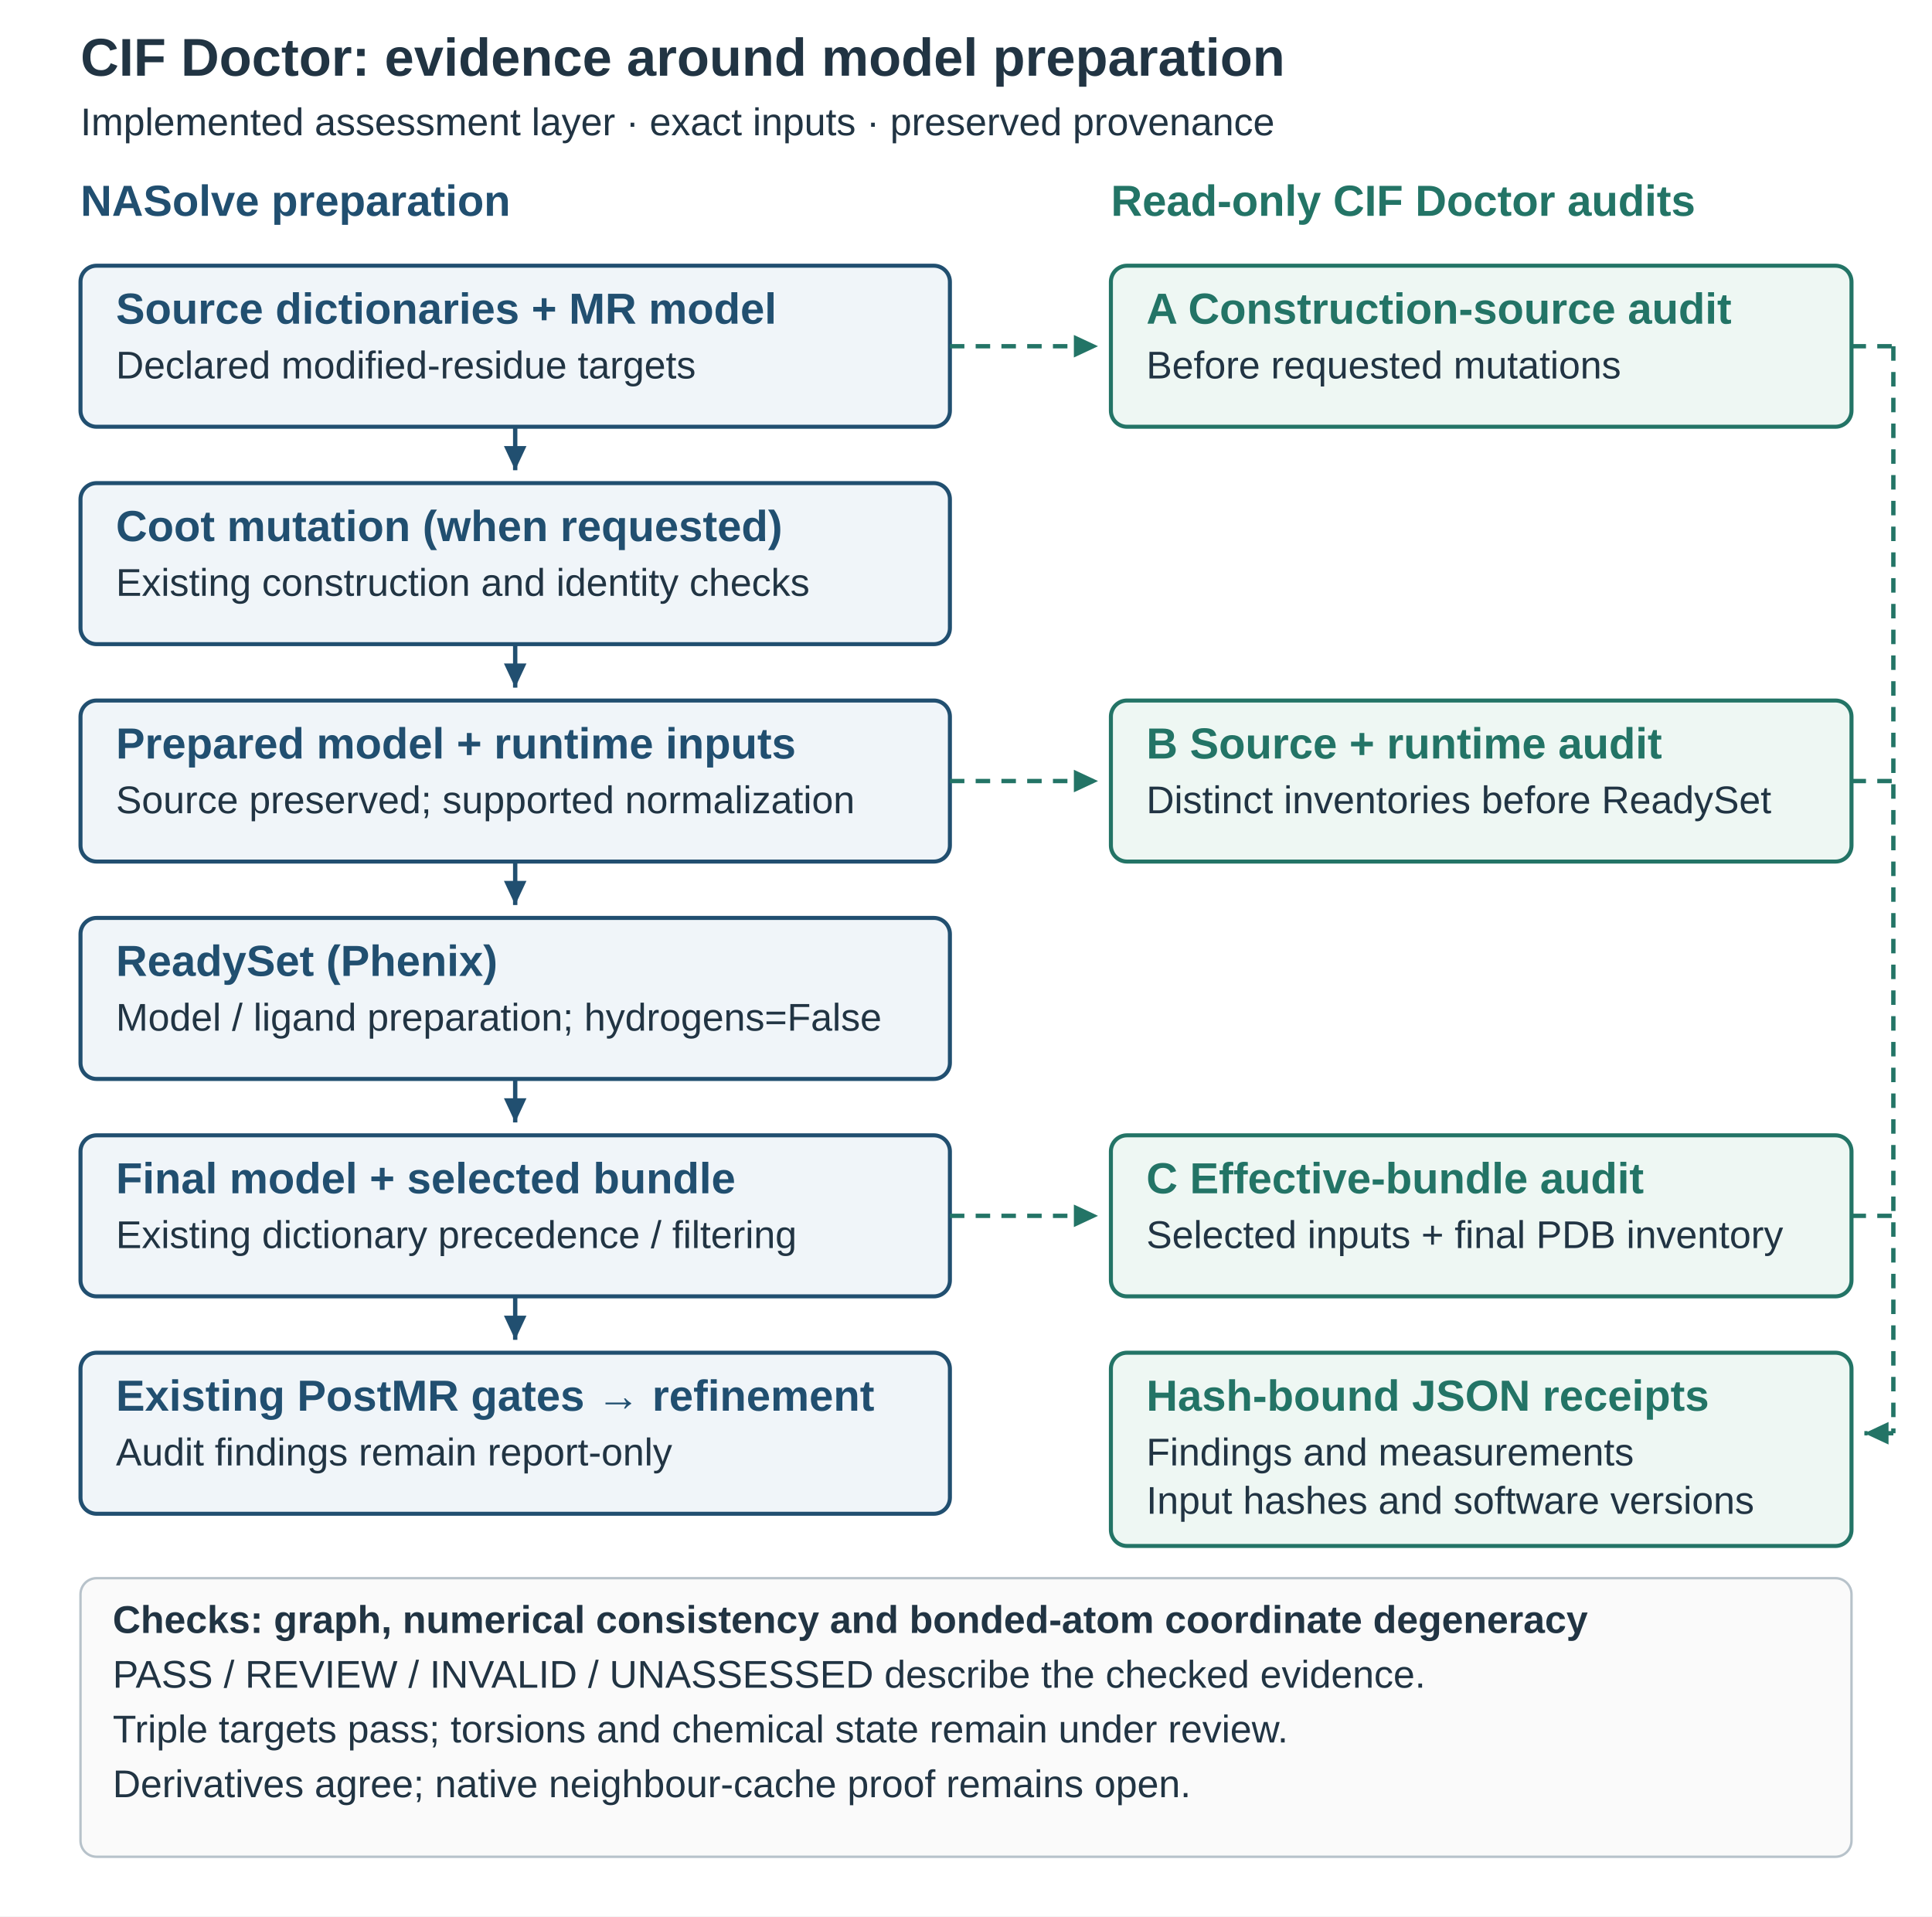
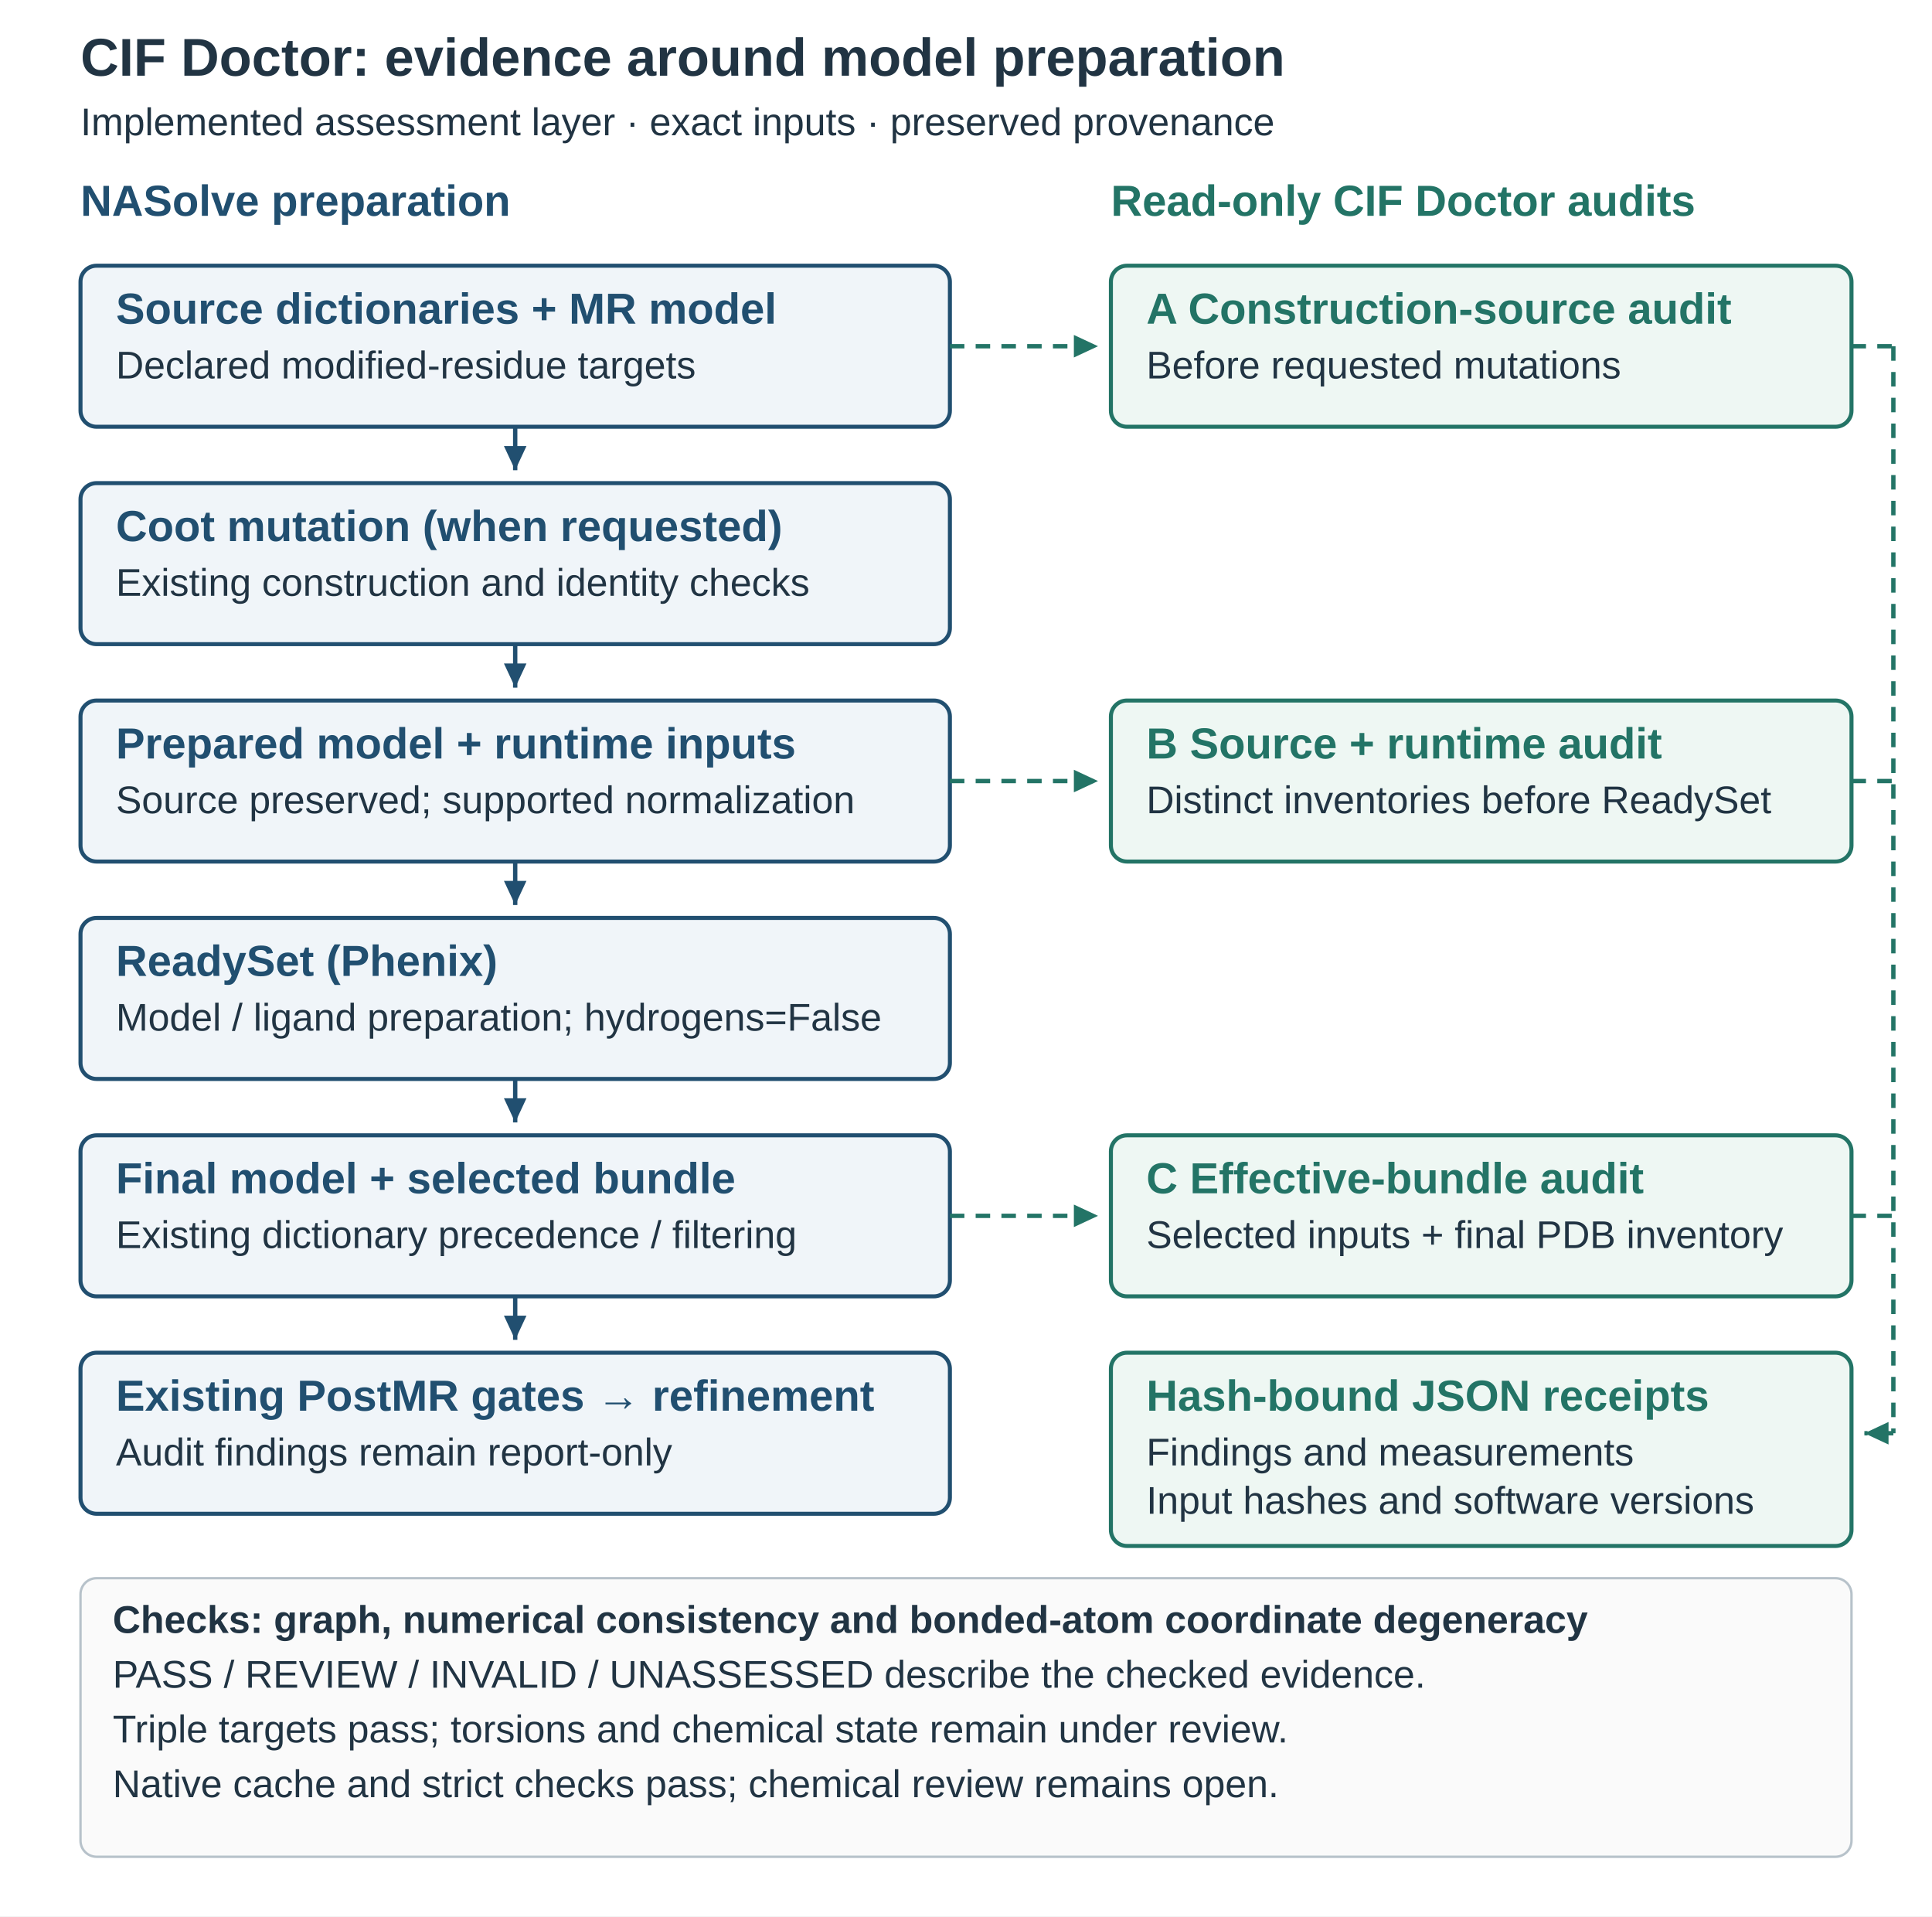
<svg xmlns="http://www.w3.org/2000/svg" width="180mm" height="178.5mm" viewBox="0 0 1200 1190" role="img" aria-labelledby="title description">
  <rect width="1200" height="1190" fill="white" />
  <text x="50" y="47" font-family="Arial, Helvetica, sans-serif" font-size="33" font-weight="bold" fill="#213443" text-anchor="start">CIF Doctor: evidence around model preparation</text>
  <text x="50" y="84" font-family="Arial, Helvetica, sans-serif" font-size="24" font-weight="normal" fill="#213443" text-anchor="start">Implemented assessment layer · exact inputs · preserved provenance</text>
  <text x="50" y="134" font-family="Arial, Helvetica, sans-serif" font-size="27" font-weight="bold" fill="#214f70" text-anchor="start">NASolve preparation</text>
  <text x="690" y="134" font-family="Arial, Helvetica, sans-serif" font-size="27" font-weight="bold" fill="#237466" text-anchor="start">Read-only CIF Doctor audits</text>
  <g id="source-inputs">
    <rect x="50" y="165" width="540" height="100" rx="10" fill="#f0f5f9" stroke="#214f70" stroke-width="2.5" />
    <text x="72" y="201" font-family="Arial, Helvetica, sans-serif" font-size="27" font-weight="bold" fill="#214f70" text-anchor="start">Source dictionaries + MR model</text>
    <text x="72" y="235" font-family="Arial, Helvetica, sans-serif" font-size="24" font-weight="normal" fill="#213443" text-anchor="start">Declared modified-residue targets</text>
  </g>
  <g id="coot-mutation">
    <rect x="50" y="300" width="540" height="100" rx="10" fill="#f0f5f9" stroke="#214f70" stroke-width="2.5" />
    <text x="72" y="336" font-family="Arial, Helvetica, sans-serif" font-size="27" font-weight="bold" fill="#214f70" text-anchor="start">Coot mutation (when requested)</text>
    <text x="72" y="370" font-family="Arial, Helvetica, sans-serif" font-size="24" font-weight="normal" fill="#213443" text-anchor="start">Existing construction and identity checks</text>
  </g>
  <g id="prepared-inputs">
    <rect x="50" y="435" width="540" height="100" rx="10" fill="#f0f5f9" stroke="#214f70" stroke-width="2.5" />
    <text x="72" y="471" font-family="Arial, Helvetica, sans-serif" font-size="27" font-weight="bold" fill="#214f70" text-anchor="start">Prepared model + runtime inputs</text>
    <text x="72" y="505" font-family="Arial, Helvetica, sans-serif" font-size="24" font-weight="normal" fill="#213443" text-anchor="start">Source preserved; supported normalization</text>
  </g>
  <g id="readyset">
    <rect x="50" y="570" width="540" height="100" rx="10" fill="#f0f5f9" stroke="#214f70" stroke-width="2.5" />
    <text x="72" y="606" font-family="Arial, Helvetica, sans-serif" font-size="27" font-weight="bold" fill="#214f70" text-anchor="start">ReadySet (Phenix)</text>
    <text x="72" y="640" font-family="Arial, Helvetica, sans-serif" font-size="24" font-weight="normal" fill="#213443" text-anchor="start">Model / ligand preparation; hydrogens=False</text>
  </g>
  <g id="effective-inputs">
    <rect x="50" y="705" width="540" height="100" rx="10" fill="#f0f5f9" stroke="#214f70" stroke-width="2.5" />
    <text x="72" y="741" font-family="Arial, Helvetica, sans-serif" font-size="27" font-weight="bold" fill="#214f70" text-anchor="start">Final model + selected bundle</text>
    <text x="72" y="775" font-family="Arial, Helvetica, sans-serif" font-size="24" font-weight="normal" fill="#213443" text-anchor="start">Existing dictionary precedence / filtering</text>
  </g>
  <g id="postmr-gates">
    <rect x="50" y="840" width="540" height="100" rx="10" fill="#f0f5f9" stroke="#214f70" stroke-width="2.5" />
    <text x="72" y="876" font-family="Arial, Helvetica, sans-serif" font-size="27" font-weight="bold" fill="#214f70" text-anchor="start">Existing PostMR gates → refinement</text>
    <text x="72" y="910" font-family="Arial, Helvetica, sans-serif" font-size="24" font-weight="normal" fill="#213443" text-anchor="start">Audit findings remain report-only</text>
  </g>
  <g id="preparation-flow-0">
    <path d="M 320.0 265.0 L 320.0 292.0" fill="none" stroke="#214f70" stroke-width="2.7" />
    <polygon points="320.0,292.0 313.0,277.0 327.0,277.0" fill="#214f70" />
  </g>
  <g id="preparation-flow-1">
    <path d="M 320.0 400.0 L 320.0 427.0" fill="none" stroke="#214f70" stroke-width="2.7" />
    <polygon points="320.0,427.0 313.0,412.0 327.0,412.0" fill="#214f70" />
  </g>
  <g id="preparation-flow-2">
    <path d="M 320.0 535.0 L 320.0 562.0" fill="none" stroke="#214f70" stroke-width="2.7" />
    <polygon points="320.0,562.0 313.0,547.0 327.0,547.0" fill="#214f70" />
  </g>
  <g id="preparation-flow-3">
    <path d="M 320.0 670.0 L 320.0 697.0" fill="none" stroke="#214f70" stroke-width="2.7" />
    <polygon points="320.0,697.0 313.0,682.0 327.0,682.0" fill="#214f70" />
  </g>
  <g id="preparation-flow-4">
    <path d="M 320.0 805.0 L 320.0 832.0" fill="none" stroke="#214f70" stroke-width="2.7" />
    <polygon points="320.0,832.0 313.0,817.0 327.0,817.0" fill="#214f70" />
  </g>
  <g id="mutation-audit">
    <rect x="690" y="165" width="460" height="100" rx="10" fill="#eef7f3" stroke="#237466" stroke-width="2.5" />
    <text x="712" y="201" font-family="Arial, Helvetica, sans-serif" font-size="27" font-weight="bold" fill="#237466" text-anchor="start">A  Construction-source audit</text>
    <text x="712" y="235" font-family="Arial, Helvetica, sans-serif" font-size="24" font-weight="normal" fill="#213443" text-anchor="start">Before requested mutations</text>
  </g>
  <g id="audit-branch-mutation-audit">
    <path d="M 590.0 215.0 L 599.0 215.0" fill="none" stroke="#237466" stroke-width="2.7" />
    <path d="M 606.0 215.0 L 615.0 215.0" fill="none" stroke="#237466" stroke-width="2.7" />
    <path d="M 622.0 215.0 L 631.0 215.0" fill="none" stroke="#237466" stroke-width="2.7" />
    <path d="M 638.0 215.0 L 647.0 215.0" fill="none" stroke="#237466" stroke-width="2.7" />
    <path d="M 654.0 215.0 L 663.0 215.0" fill="none" stroke="#237466" stroke-width="2.7" />
    <path d="M 670.0 215.0 L 679.0 215.0" fill="none" stroke="#237466" stroke-width="2.7" />
    <polygon points="682.0,215.0 667.0,222.0 667.0,208.0" fill="#237466" />
  </g>
  <g id="source-runtime-audit">
    <rect x="690" y="435" width="460" height="100" rx="10" fill="#eef7f3" stroke="#237466" stroke-width="2.5" />
    <text x="712" y="471" font-family="Arial, Helvetica, sans-serif" font-size="27" font-weight="bold" fill="#237466" text-anchor="start">B  Source + runtime audit</text>
    <text x="712" y="505" font-family="Arial, Helvetica, sans-serif" font-size="24" font-weight="normal" fill="#213443" text-anchor="start">Distinct inventories before ReadySet</text>
  </g>
  <g id="audit-branch-source-runtime-audit">
    <path d="M 590.0 485.0 L 599.0 485.0" fill="none" stroke="#237466" stroke-width="2.7" />
    <path d="M 606.0 485.0 L 615.0 485.0" fill="none" stroke="#237466" stroke-width="2.7" />
    <path d="M 622.0 485.0 L 631.0 485.0" fill="none" stroke="#237466" stroke-width="2.7" />
    <path d="M 638.0 485.0 L 647.0 485.0" fill="none" stroke="#237466" stroke-width="2.7" />
    <path d="M 654.0 485.0 L 663.0 485.0" fill="none" stroke="#237466" stroke-width="2.7" />
    <path d="M 670.0 485.0 L 679.0 485.0" fill="none" stroke="#237466" stroke-width="2.7" />
    <polygon points="682.0,485.0 667.0,492.0 667.0,478.0" fill="#237466" />
  </g>
  <g id="effective-audit">
    <rect x="690" y="705" width="460" height="100" rx="10" fill="#eef7f3" stroke="#237466" stroke-width="2.5" />
    <text x="712" y="741" font-family="Arial, Helvetica, sans-serif" font-size="27" font-weight="bold" fill="#237466" text-anchor="start">C  Effective-bundle audit</text>
    <text x="712" y="775" font-family="Arial, Helvetica, sans-serif" font-size="24" font-weight="normal" fill="#213443" text-anchor="start">Selected inputs + final PDB inventory</text>
  </g>
  <g id="audit-branch-effective-audit">
    <path d="M 590.0 755.0 L 599.0 755.0" fill="none" stroke="#237466" stroke-width="2.7" />
    <path d="M 606.0 755.0 L 615.0 755.0" fill="none" stroke="#237466" stroke-width="2.7" />
    <path d="M 622.0 755.0 L 631.0 755.0" fill="none" stroke="#237466" stroke-width="2.7" />
    <path d="M 638.0 755.0 L 647.0 755.0" fill="none" stroke="#237466" stroke-width="2.7" />
    <path d="M 654.0 755.0 L 663.0 755.0" fill="none" stroke="#237466" stroke-width="2.7" />
    <path d="M 670.0 755.0 L 679.0 755.0" fill="none" stroke="#237466" stroke-width="2.7" />
    <polygon points="682.0,755.0 667.0,762.0 667.0,748.0" fill="#237466" />
  </g>
  <g id="json-receipts">
    <rect x="690" y="840" width="460" height="120" rx="10" fill="#eef7f3" stroke="#237466" stroke-width="2.5" />
    <text x="712" y="876" font-family="Arial, Helvetica, sans-serif" font-size="27" font-weight="bold" fill="#237466" text-anchor="start">Hash-bound JSON receipts</text>
    <text x="712" y="910" font-family="Arial, Helvetica, sans-serif" font-size="24" font-weight="normal" fill="#213443" text-anchor="start">Findings and measurements</text>
    <text x="712" y="940" font-family="Arial, Helvetica, sans-serif" font-size="24" font-weight="normal" fill="#213443" text-anchor="start">Input hashes and software versions</text>
  </g>
  <g id="mutation-to-receipts">
    <path d="M 1150.0 215.0 L 1159.0 215.0" fill="none" stroke="#237466" stroke-width="2.7" />
    <path d="M 1166.0 215.0 L 1175.0 215.0" fill="none" stroke="#237466" stroke-width="2.7" />
    <path d="M 1176.0 215.0 L 1176.0 224.0" fill="none" stroke="#237466" stroke-width="2.7" />
    <path d="M 1176.0 231.0 L 1176.0 240.0" fill="none" stroke="#237466" stroke-width="2.7" />
    <path d="M 1176.0 247.0 L 1176.0 256.0" fill="none" stroke="#237466" stroke-width="2.7" />
    <path d="M 1176.0 263.0 L 1176.0 272.0" fill="none" stroke="#237466" stroke-width="2.7" />
    <path d="M 1176.0 279.0 L 1176.0 288.0" fill="none" stroke="#237466" stroke-width="2.7" />
    <path d="M 1176.0 295.0 L 1176.0 304.0" fill="none" stroke="#237466" stroke-width="2.7" />
    <path d="M 1176.0 311.0 L 1176.0 320.0" fill="none" stroke="#237466" stroke-width="2.7" />
    <path d="M 1176.0 327.0 L 1176.0 336.0" fill="none" stroke="#237466" stroke-width="2.7" />
    <path d="M 1176.0 343.0 L 1176.0 352.0" fill="none" stroke="#237466" stroke-width="2.7" />
    <path d="M 1176.0 359.0 L 1176.0 368.0" fill="none" stroke="#237466" stroke-width="2.7" />
    <path d="M 1176.0 375.0 L 1176.0 384.0" fill="none" stroke="#237466" stroke-width="2.7" />
    <path d="M 1176.0 391.0 L 1176.0 400.0" fill="none" stroke="#237466" stroke-width="2.7" />
    <path d="M 1176.0 407.0 L 1176.0 416.0" fill="none" stroke="#237466" stroke-width="2.7" />
    <path d="M 1176.0 423.0 L 1176.0 432.0" fill="none" stroke="#237466" stroke-width="2.7" />
    <path d="M 1176.0 439.0 L 1176.0 448.0" fill="none" stroke="#237466" stroke-width="2.7" />
    <path d="M 1176.0 455.0 L 1176.0 464.0" fill="none" stroke="#237466" stroke-width="2.7" />
    <path d="M 1176.0 471.0 L 1176.0 480.0" fill="none" stroke="#237466" stroke-width="2.7" />
    <path d="M 1176.0 487.0 L 1176.0 496.0" fill="none" stroke="#237466" stroke-width="2.7" />
    <path d="M 1176.0 503.0 L 1176.0 512.0" fill="none" stroke="#237466" stroke-width="2.7" />
    <path d="M 1176.0 519.0 L 1176.0 528.0" fill="none" stroke="#237466" stroke-width="2.7" />
    <path d="M 1176.0 535.0 L 1176.0 544.0" fill="none" stroke="#237466" stroke-width="2.7" />
    <path d="M 1176.0 551.0 L 1176.0 560.0" fill="none" stroke="#237466" stroke-width="2.7" />
    <path d="M 1176.0 567.0 L 1176.0 576.0" fill="none" stroke="#237466" stroke-width="2.7" />
    <path d="M 1176.0 583.0 L 1176.0 592.0" fill="none" stroke="#237466" stroke-width="2.7" />
    <path d="M 1176.0 599.0 L 1176.0 608.0" fill="none" stroke="#237466" stroke-width="2.7" />
    <path d="M 1176.0 615.0 L 1176.0 624.0" fill="none" stroke="#237466" stroke-width="2.7" />
    <path d="M 1176.0 631.0 L 1176.0 640.0" fill="none" stroke="#237466" stroke-width="2.7" />
    <path d="M 1176.0 647.0 L 1176.0 656.0" fill="none" stroke="#237466" stroke-width="2.7" />
    <path d="M 1176.0 663.0 L 1176.0 672.0" fill="none" stroke="#237466" stroke-width="2.7" />
    <path d="M 1176.0 679.0 L 1176.0 688.0" fill="none" stroke="#237466" stroke-width="2.7" />
    <path d="M 1176.0 695.0 L 1176.0 704.0" fill="none" stroke="#237466" stroke-width="2.7" />
    <path d="M 1176.0 711.0 L 1176.0 720.0" fill="none" stroke="#237466" stroke-width="2.7" />
    <path d="M 1176.0 727.0 L 1176.0 736.0" fill="none" stroke="#237466" stroke-width="2.7" />
    <path d="M 1176.0 743.0 L 1176.0 752.0" fill="none" stroke="#237466" stroke-width="2.7" />
    <path d="M 1176.0 759.0 L 1176.0 768.0" fill="none" stroke="#237466" stroke-width="2.7" />
    <path d="M 1176.0 775.0 L 1176.0 784.0" fill="none" stroke="#237466" stroke-width="2.7" />
    <path d="M 1176.0 791.0 L 1176.0 800.0" fill="none" stroke="#237466" stroke-width="2.7" />
    <path d="M 1176.0 807.0 L 1176.0 816.0" fill="none" stroke="#237466" stroke-width="2.7" />
    <path d="M 1176.0 823.0 L 1176.0 832.0" fill="none" stroke="#237466" stroke-width="2.7" />
    <path d="M 1176.0 839.0 L 1176.0 848.0" fill="none" stroke="#237466" stroke-width="2.7" />
    <path d="M 1176.0 855.0 L 1176.0 864.0" fill="none" stroke="#237466" stroke-width="2.7" />
    <path d="M 1176.0 871.0 L 1176.0 880.0" fill="none" stroke="#237466" stroke-width="2.7" />
    <path d="M 1176.0 887.0 L 1176.0 890.0" fill="none" stroke="#237466" stroke-width="2.7" />
    <path d="M 1176.0 890.0 L 1167.0 890.0" fill="none" stroke="#237466" stroke-width="2.7" />
    <path d="M 1160.0 890.0 L 1158.0 890.0" fill="none" stroke="#237466" stroke-width="2.7" />
    <polygon points="1158.0,890.0 1173.0,883.0 1173.0,897.0" fill="#237466" />
  </g>
  <g id="source-to-receipts">
    <path d="M 1150.0 485.0 L 1159.0 485.0" fill="none" stroke="#237466" stroke-width="2.7" />
    <path d="M 1166.0 485.0 L 1175.0 485.0" fill="none" stroke="#237466" stroke-width="2.7" />
  </g>
  <g id="effective-to-receipts">
    <path d="M 1150.0 755.0 L 1159.0 755.0" fill="none" stroke="#237466" stroke-width="2.7" />
    <path d="M 1166.0 755.0 L 1175.0 755.0" fill="none" stroke="#237466" stroke-width="2.7" />
  </g>
  <g id="scope-notes">
    <rect x="50" y="980" width="1100" height="173" rx="10" fill="#fafafa" stroke="#b7c2ca" stroke-width="1.5" />
    <text x="70" y="1014" font-family="Arial, Helvetica, sans-serif" font-size="24" font-weight="bold" fill="#213443" text-anchor="start">Checks: graph, numerical consistency and bonded-atom coordinate degeneracy</text>
    <text x="70" y="1048" font-family="Arial, Helvetica, sans-serif" font-size="24" font-weight="normal" fill="#213443" text-anchor="start">PASS / REVIEW / INVALID / UNASSESSED describe the checked evidence.</text>
    <text x="70" y="1082" font-family="Arial, Helvetica, sans-serif" font-size="24" font-weight="normal" fill="#213443" text-anchor="start">Triple targets pass; torsions and chemical state remain under review.</text>
-     <text x="70" y="1116" font-family="Arial, Helvetica, sans-serif" font-size="24" font-weight="normal" fill="#213443" text-anchor="start">Derivatives agree; native neighbour-cache proof remains open.</text>
+     <text x="70" y="1116" font-family="Arial, Helvetica, sans-serif" font-size="24" font-weight="normal" fill="#213443" text-anchor="start">Native cache and strict checks pass; chemical review remains open.</text>
  </g>
</svg>
